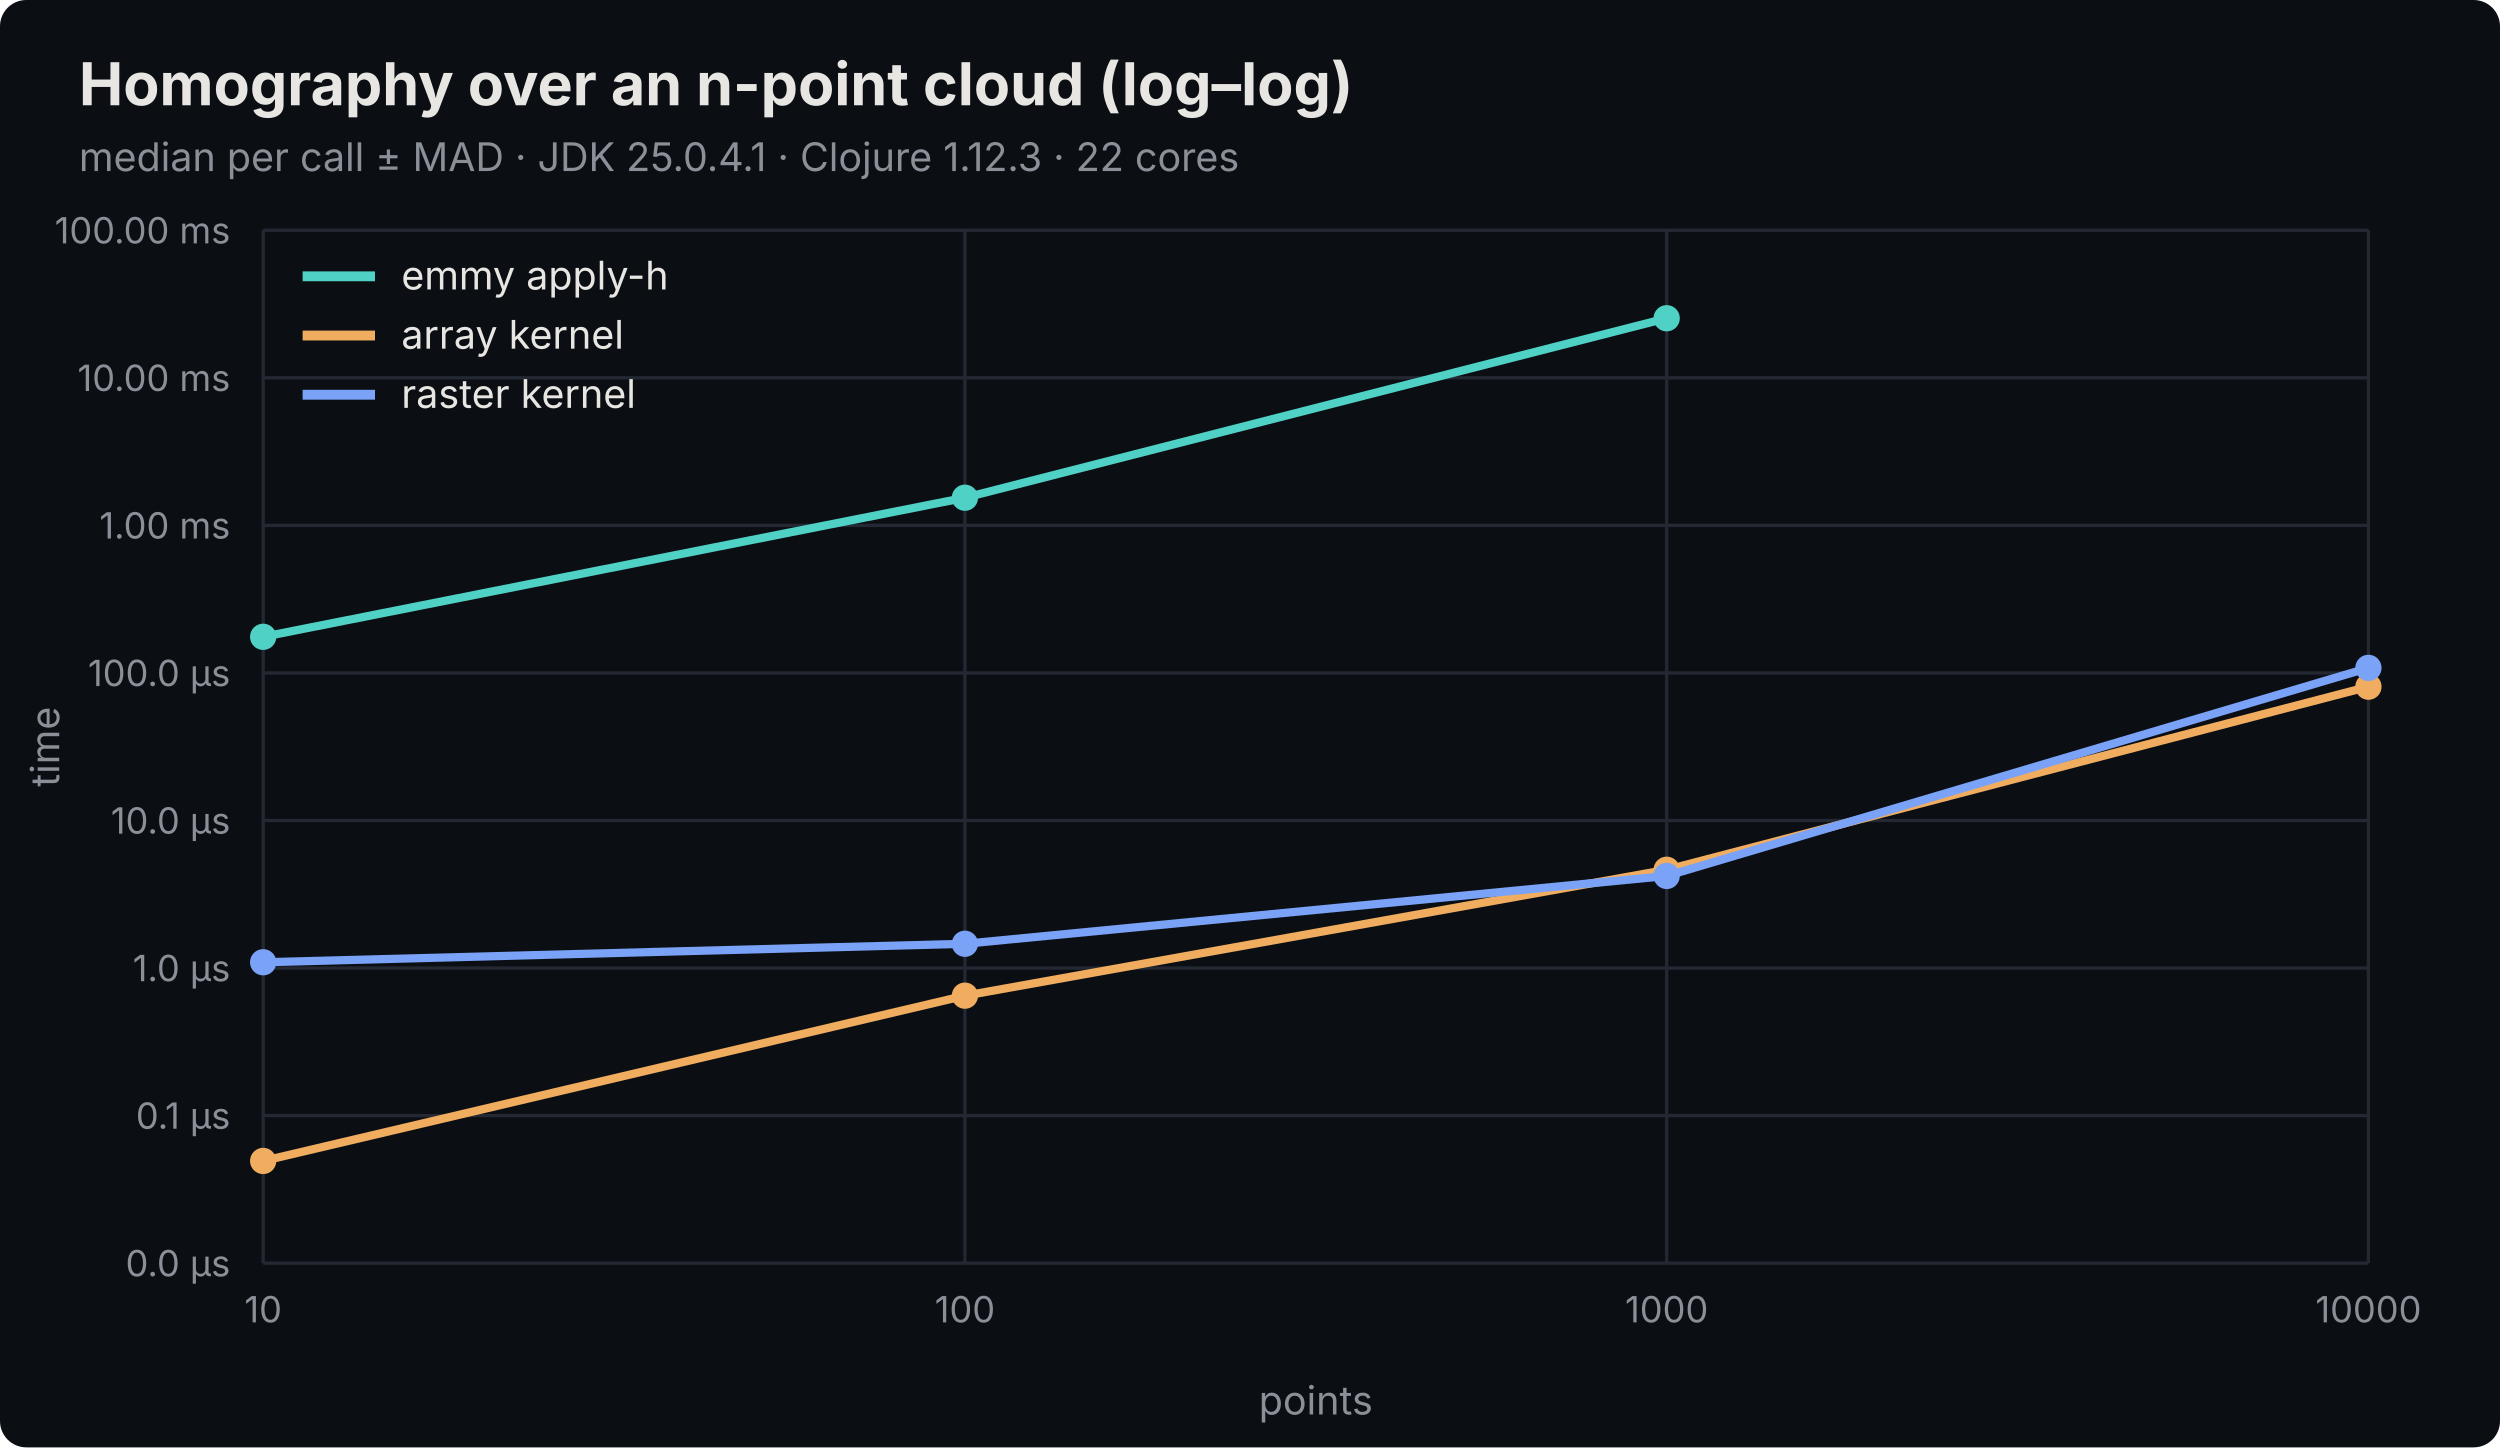
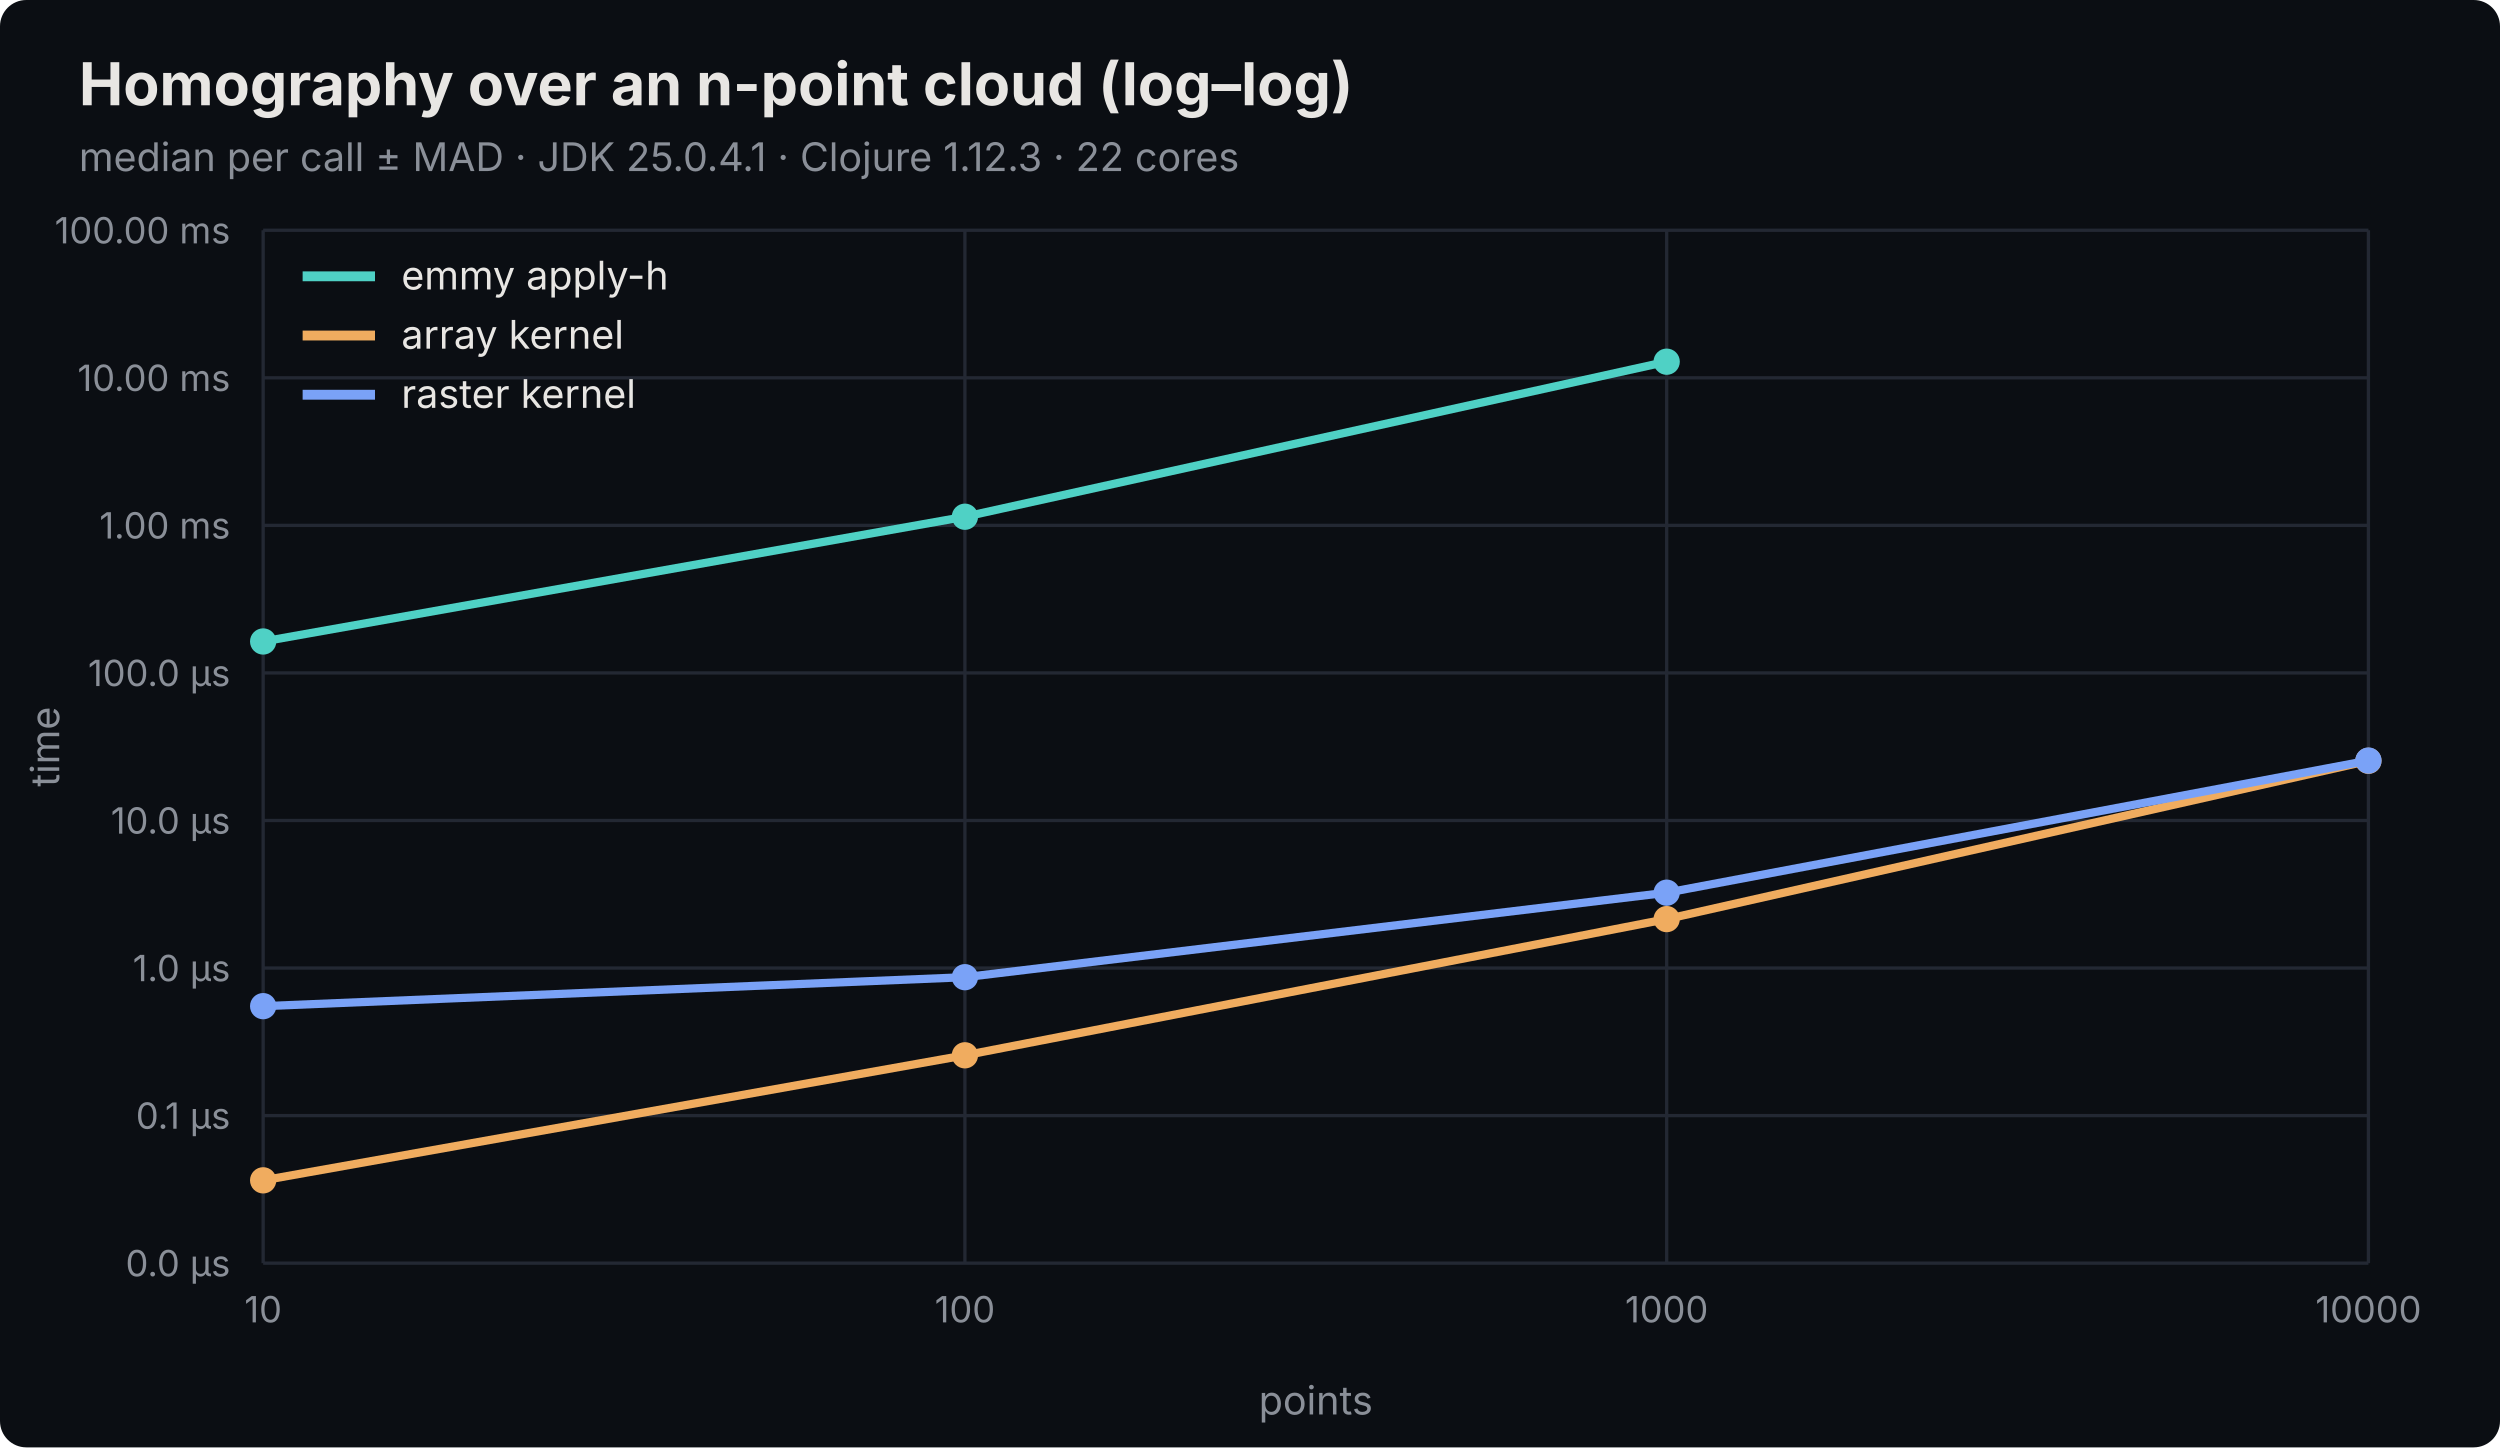
<svg xmlns="http://www.w3.org/2000/svg" font-family="system-ui, -apple-system, Segoe UI, sans-serif" height="440" viewBox="0 0 760 440" width="760">
  <rect fill="#0b0e13" height="440" rx="8" width="760" x="0" y="0" />
  <text fill="#e8e6e3" font-size="18" font-weight="700" x="24" y="32">Homography over an n-point cloud (log–log)</text>
  <text fill="#8a8f98" font-size="12" x="24" y="52">median per call ± MAD · JDK 25.0.4.1 · Clojure 1.12.3 · 22 cores</text>
  <g>
    <line stroke="#232833" x1="80" x2="720" y1="384.0" y2="384.0" />
    <text fill="#8a8f98" font-size="11" text-anchor="end" x="70" y="388.0">0.0 µs</text>
  </g>
  <g>
    <line stroke="#232833" x1="80" x2="720" y1="339.143" y2="339.143" />
    <text fill="#8a8f98" font-size="11" text-anchor="end" x="70" y="343.143">0.1 µs</text>
  </g>
  <g>
    <line stroke="#232833" x1="80" x2="720" y1="294.286" y2="294.286" />
    <text fill="#8a8f98" font-size="11" text-anchor="end" x="70" y="298.286">1.0 µs</text>
  </g>
  <g>
    <line stroke="#232833" x1="80" x2="720" y1="249.429" y2="249.429" />
    <text fill="#8a8f98" font-size="11" text-anchor="end" x="70" y="253.429">10.0 µs</text>
  </g>
  <g>
    <line stroke="#232833" x1="80" x2="720" y1="204.571" y2="204.571" />
    <text fill="#8a8f98" font-size="11" text-anchor="end" x="70" y="208.571">100.0 µs</text>
  </g>
  <g>
    <line stroke="#232833" x1="80" x2="720" y1="159.714" y2="159.714" />
    <text fill="#8a8f98" font-size="11" text-anchor="end" x="70" y="163.714">1.00 ms</text>
  </g>
  <g>
    <line stroke="#232833" x1="80" x2="720" y1="114.857" y2="114.857" />
    <text fill="#8a8f98" font-size="11" text-anchor="end" x="70" y="118.857">10.00 ms</text>
  </g>
  <g>
    <line stroke="#232833" x1="80" x2="720" y1="70.0" y2="70.0" />
    <text fill="#8a8f98" font-size="11" text-anchor="end" x="70" y="74.0">100.00 ms</text>
  </g>
  <g>
    <line stroke="#232833" x1="80.0" x2="80.0" y1="70" y2="384" />
    <text fill="#8a8f98" font-size="11" text-anchor="middle" x="80.0" y="402">10</text>
  </g>
  <g>
    <line stroke="#232833" x1="293.333" x2="293.333" y1="70" y2="384" />
    <text fill="#8a8f98" font-size="11" text-anchor="middle" x="293.333" y="402">100</text>
  </g>
  <g>
    <line stroke="#232833" x1="506.667" x2="506.667" y1="70" y2="384" />
    <text fill="#8a8f98" font-size="11" text-anchor="middle" x="506.667" y="402">1000</text>
  </g>
  <g>
    <line stroke="#232833" x1="720.0" x2="720.0" y1="70" y2="384" />
    <text fill="#8a8f98" font-size="11" text-anchor="middle" x="720.0" y="402">10000</text>
  </g>
  <text fill="#8a8f98" font-size="12" text-anchor="middle" x="400" y="430">points</text>
  <text fill="#8a8f98" font-size="12" text-anchor="middle" transform="rotate(-90 18 227)" x="18" y="227">time</text>
  <g>
-     <polyline fill="none" points="80.0,193.59 293.333,151.31 506.667,96.745" stroke="#4fd1c5" stroke-linejoin="round" stroke-width="2.5" />
-     <circle cx="80.0" cy="193.59" fill="#4fd1c5" r="4" />
-     <circle cx="293.333" cy="151.31" fill="#4fd1c5" r="4" />
-     <circle cx="506.667" cy="96.745" fill="#4fd1c5" r="4" />
+     <polyline fill="none" points="80.0,195.01 293.333,157.089 506.667,109.957" stroke="#4fd1c5" stroke-linejoin="round" stroke-width="2.5" />
+     <circle cx="80.0" cy="195.01" fill="#4fd1c5" r="4" />
+     <circle cx="293.333" cy="157.089" fill="#4fd1c5" r="4" />
+     <circle cx="506.667" cy="109.957" fill="#4fd1c5" r="4" />
    <g transform="translate(92,84)">
      <line stroke="#4fd1c5" stroke-width="3" x1="0" x2="22" y1="0" y2="0" />
      <text fill="#e8e6e3" font-size="12" x="30" y="4">emmy apply-h</text>
    </g>
  </g>
  <g>
-     <polyline fill="none" points="80.0,352.928 293.333,302.685 506.667,264.41 720.0,208.751" stroke="#f0ac5f" stroke-linejoin="round" stroke-width="2.5" />
-     <circle cx="80.0" cy="352.928" fill="#f0ac5f" r="4" />
-     <circle cx="293.333" cy="302.685" fill="#f0ac5f" r="4" />
-     <circle cx="506.667" cy="264.41" fill="#f0ac5f" r="4" />
-     <circle cx="720.0" cy="208.751" fill="#f0ac5f" r="4" />
+     <polyline fill="none" points="80.0,358.823 293.333,320.811 506.667,279.403 720.0,231.288" stroke="#f0ac5f" stroke-linejoin="round" stroke-width="2.5" />
+     <circle cx="80.0" cy="358.823" fill="#f0ac5f" r="4" />
+     <circle cx="293.333" cy="320.811" fill="#f0ac5f" r="4" />
+     <circle cx="506.667" cy="279.403" fill="#f0ac5f" r="4" />
+     <circle cx="720.0" cy="231.288" fill="#f0ac5f" r="4" />
    <g transform="translate(92,102)">
      <line stroke="#f0ac5f" stroke-width="3" x1="0" x2="22" y1="0" y2="0" />
      <text fill="#e8e6e3" font-size="12" x="30" y="4">array kernel</text>
    </g>
  </g>
  <g>
-     <polyline fill="none" points="80.0,292.524 293.333,286.907 506.667,266.293 720.0,203.037" stroke="#7aa2f7" stroke-linejoin="round" stroke-width="2.5" />
-     <circle cx="80.0" cy="292.524" fill="#7aa2f7" r="4" />
-     <circle cx="293.333" cy="286.907" fill="#7aa2f7" r="4" />
-     <circle cx="506.667" cy="266.293" fill="#7aa2f7" r="4" />
-     <circle cx="720.0" cy="203.037" fill="#7aa2f7" r="4" />
+     <polyline fill="none" points="80.0,305.872 293.333,297.066 506.667,271.38 720.0,231.216" stroke="#7aa2f7" stroke-linejoin="round" stroke-width="2.5" />
+     <circle cx="80.0" cy="305.872" fill="#7aa2f7" r="4" />
+     <circle cx="293.333" cy="297.066" fill="#7aa2f7" r="4" />
+     <circle cx="506.667" cy="271.38" fill="#7aa2f7" r="4" />
+     <circle cx="720.0" cy="231.216" fill="#7aa2f7" r="4" />
    <g transform="translate(92,120)">
      <line stroke="#7aa2f7" stroke-width="3" x1="0" x2="22" y1="0" y2="0" />
      <text fill="#e8e6e3" font-size="12" x="30" y="4">raster kernel</text>
    </g>
  </g>
</svg>
